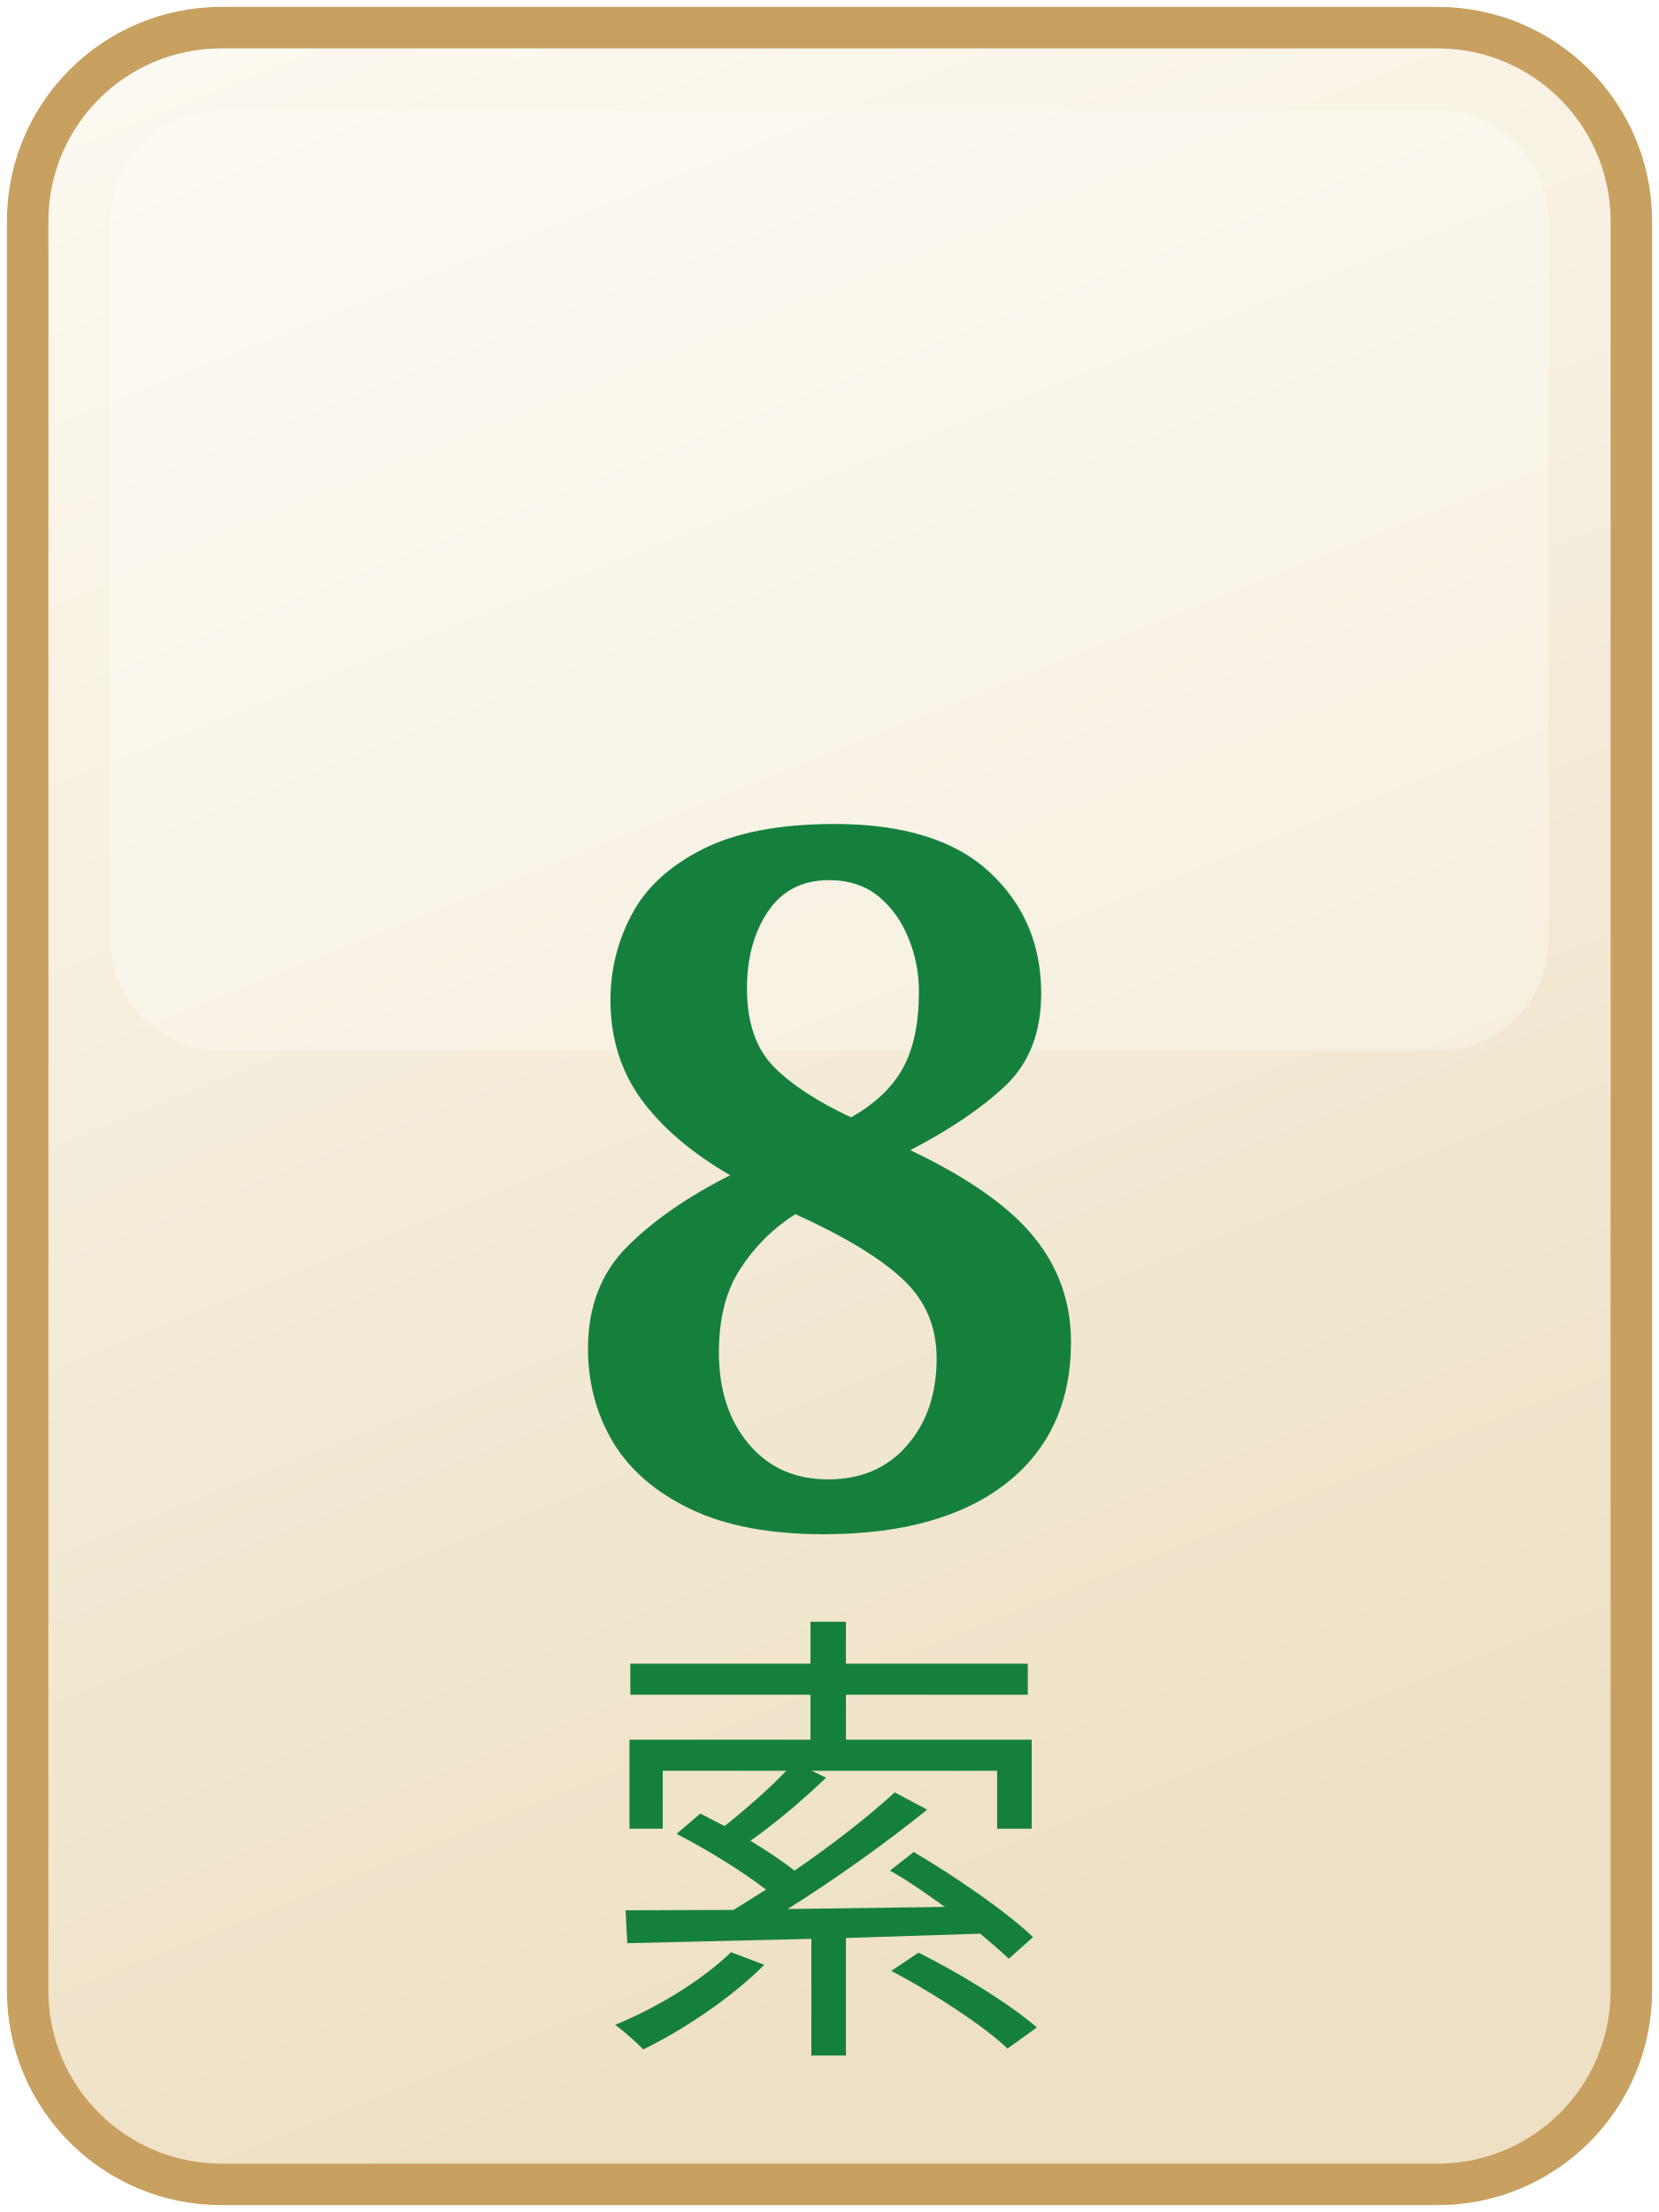
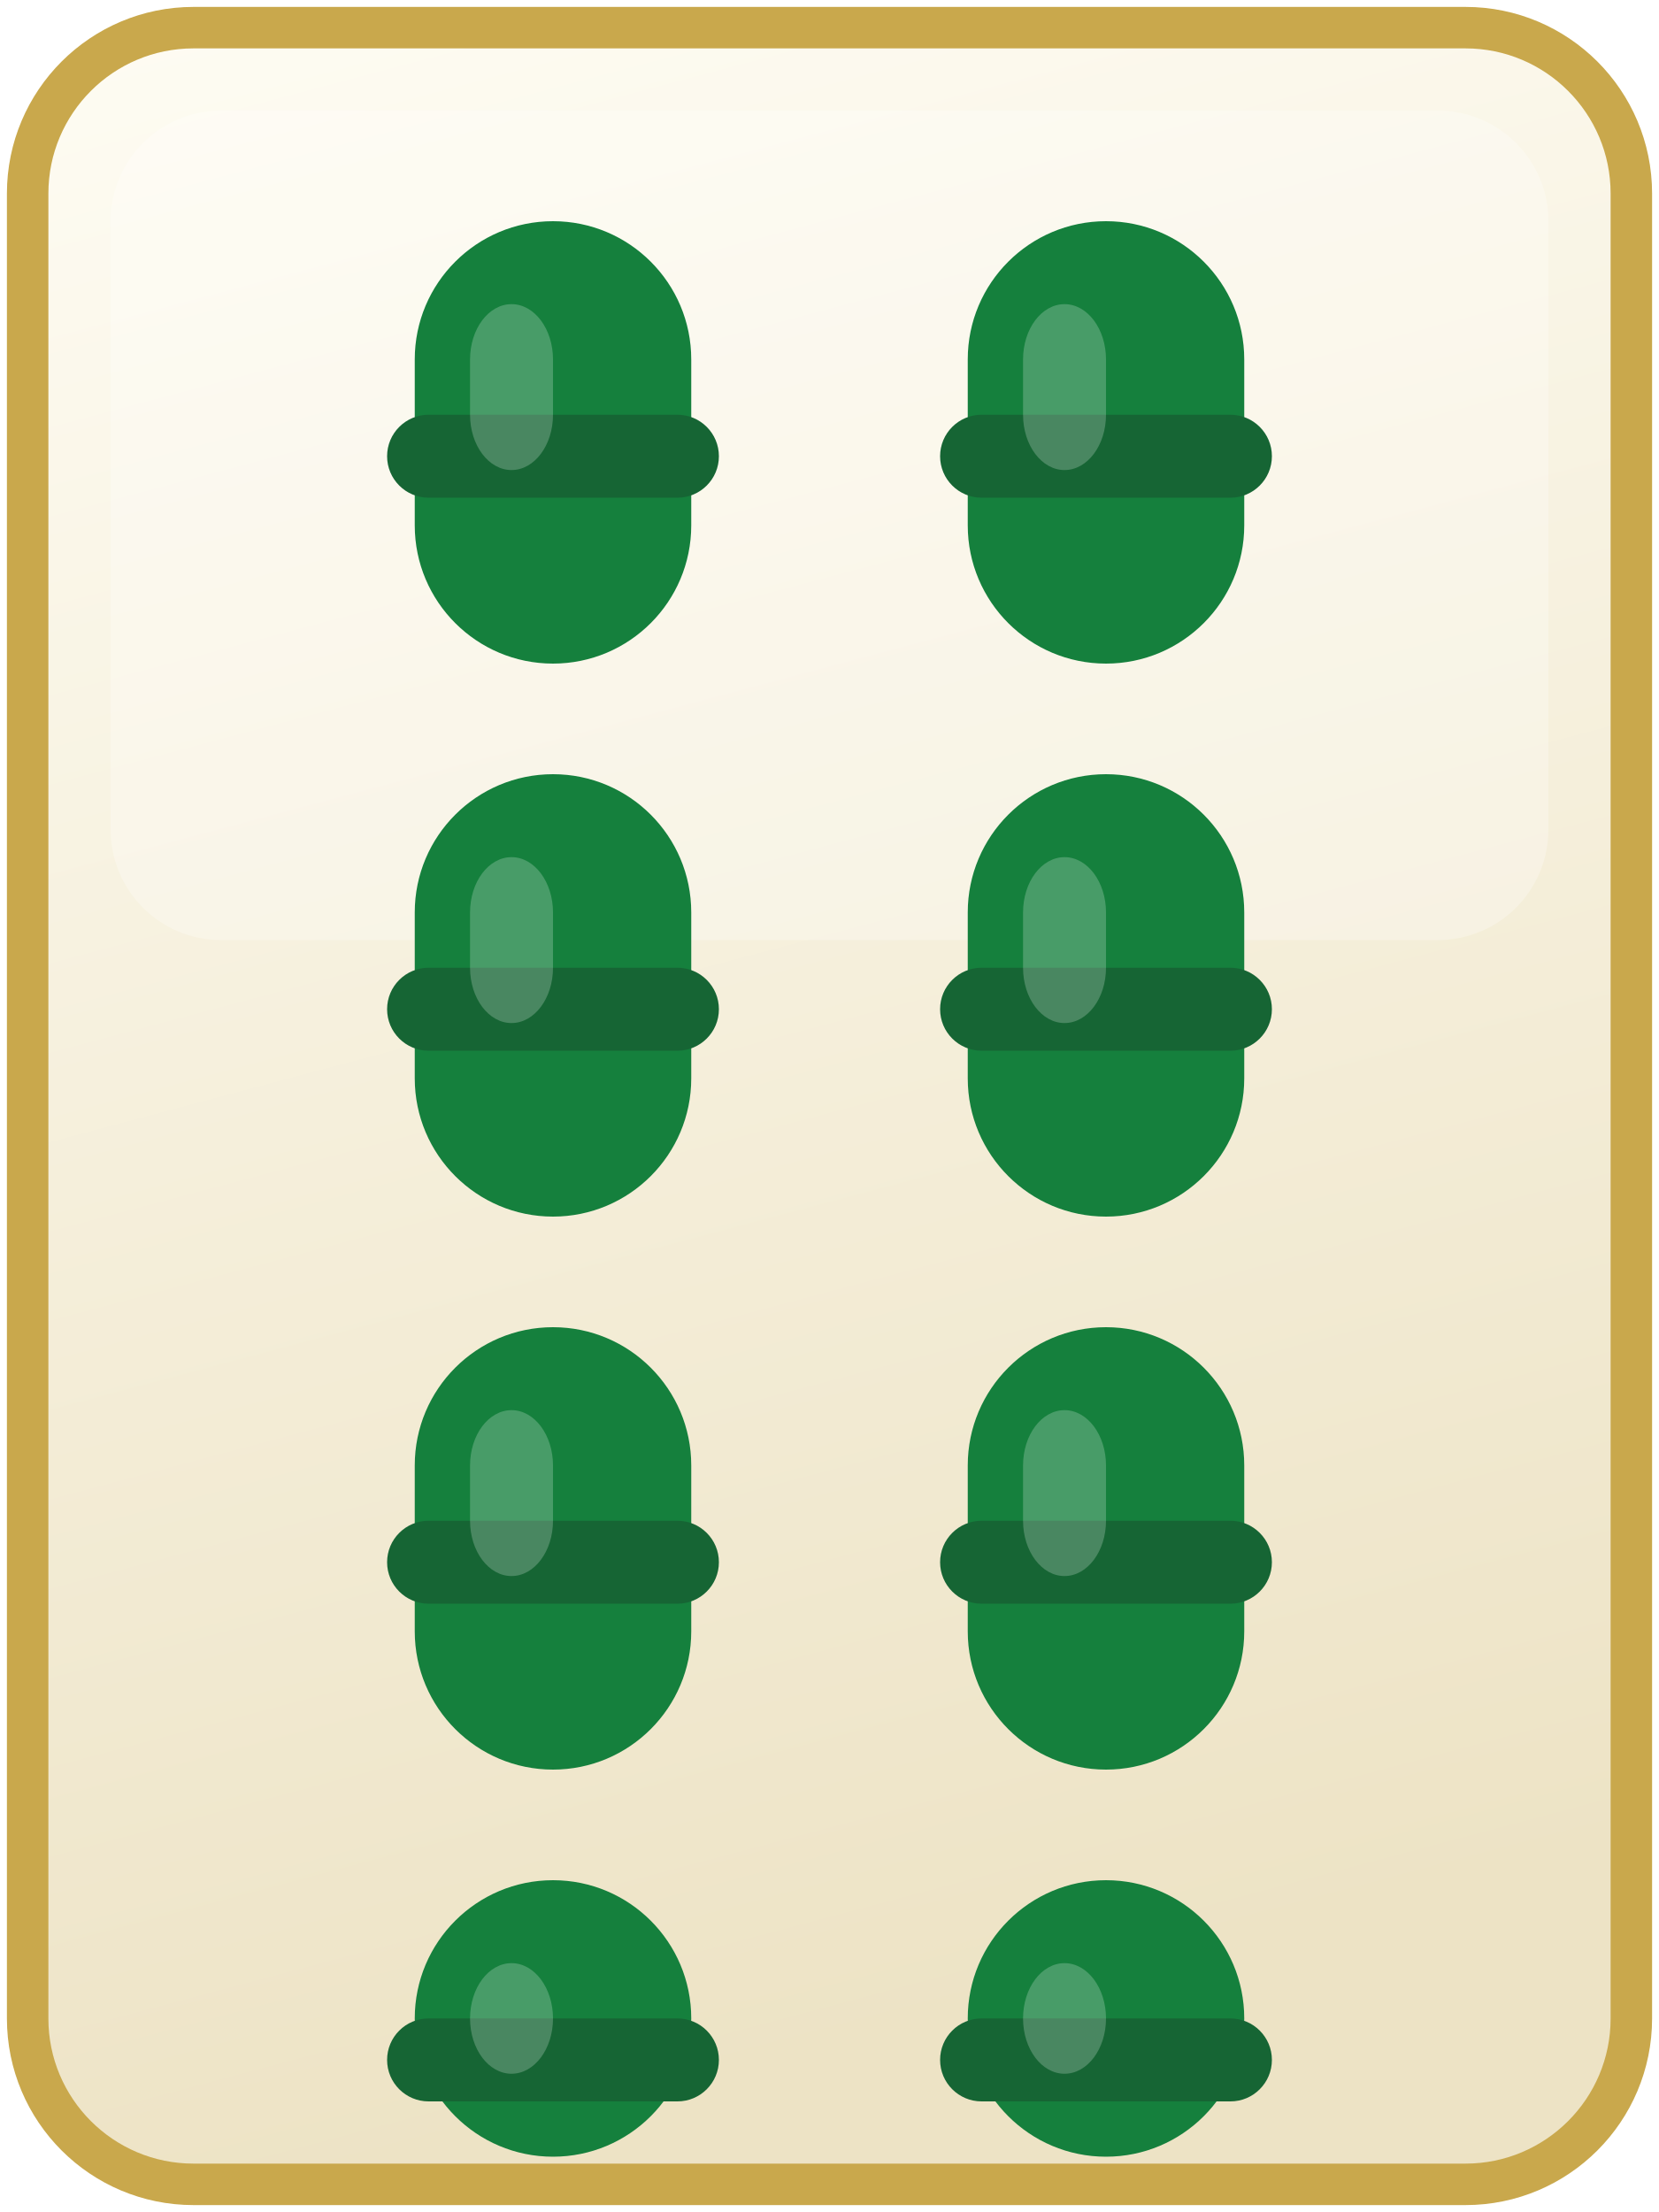
<svg xmlns="http://www.w3.org/2000/svg" viewBox="0 0 60 80">
  <defs>
-     <linearGradient id="bg" x1="0" y1="0" x2="0.3" y2="1">
-       <stop offset="0%" stop-color="#FDFAF2" />
-       <stop offset="100%" stop-color="#EDE0C4" />
+     <linearGradient id="bg" x1="0" y1="0" x2="0.2" y2="1">
+       <stop offset="0%" stop-color="#FEFCF3" />
+       <stop offset="100%" stop-color="#EDE3C5" />
    </linearGradient>
  </defs>
-   <rect x="1" y="1" width="58" height="78" rx="7" fill="url(#bg)" stroke="#C8A060" stroke-width="1.5" />
-   <rect x="4" y="4" width="52" height="34" rx="4" fill="rgba(255,255,255,0.30)" />
-   <text x="30" y="43" text-anchor="middle" dominant-baseline="middle" font-family="'Hiragino Mincho ProN','Yu Mincho',Georgia,serif" font-size="35" font-weight="bold" fill="#15803D">8</text>
-   <text x="30" y="67" text-anchor="middle" dominant-baseline="middle" font-family="'Hiragino Mincho ProN','Yu Mincho',Georgia,serif" font-size="17" fill="#15803D">索</text>
+   <rect x="1" y="1" width="58" height="78" rx="6" fill="url(#bg)" stroke="#C9A84C" stroke-width="1.5" />
+   <rect x="4" y="4" width="52" height="30" rx="4" fill="rgba(255,255,255,0.26)" />
+   <rect x="15" y="8" width="10" height="16" rx="5" fill="#15803D" />
+   <rect x="14" y="15" width="12" height="3" rx="1.5" fill="#166534" />
+   <rect x="17" y="11" width="3" height="6" rx="2" fill="rgba(255,255,255,0.22)" />
+   <rect x="35" y="8" width="10" height="16" rx="5" fill="#15803D" />
+   <rect x="34" y="15" width="12" height="3" rx="1.5" fill="#166534" />
+   <rect x="37" y="11" width="3" height="6" rx="2" fill="rgba(255,255,255,0.22)" />
+   <rect x="15" y="28" width="10" height="16" rx="5" fill="#15803D" />
+   <rect x="14" y="35" width="12" height="3" rx="1.5" fill="#166534" />
+   <rect x="17" y="31" width="3" height="6" rx="2" fill="rgba(255,255,255,0.22)" />
+   <rect x="35" y="28" width="10" height="16" rx="5" fill="#15803D" />
+   <rect x="34" y="35" width="12" height="3" rx="1.5" fill="#166534" />
+   <rect x="37" y="31" width="3" height="6" rx="2" fill="rgba(255,255,255,0.22)" />
+   <rect x="15" y="48" width="10" height="16" rx="5" fill="#15803D" />
+   <rect x="14" y="55" width="12" height="3" rx="1.5" fill="#166534" />
+   <rect x="17" y="51" width="3" height="6" rx="2" fill="rgba(255,255,255,0.22)" />
+   <rect x="35" y="48" width="10" height="16" rx="5" fill="#15803D" />
+   <rect x="34" y="55" width="12" height="3" rx="1.5" fill="#166534" />
+   <rect x="37" y="51" width="3" height="6" rx="2" fill="rgba(255,255,255,0.22)" />
+   <rect x="15" y="68" width="10" height="10" rx="5" fill="#15803D" />
+   <rect x="14" y="73" width="12" height="3" rx="1.5" fill="#166534" />
+   <rect x="17" y="71" width="3" height="4" rx="2" fill="rgba(255,255,255,0.22)" />
+   <rect x="35" y="68" width="10" height="10" rx="5" fill="#15803D" />
+   <rect x="34" y="73" width="12" height="3" rx="1.5" fill="#166534" />
+   <rect x="37" y="71" width="3" height="4" rx="2" fill="rgba(255,255,255,0.22)" />
</svg>
